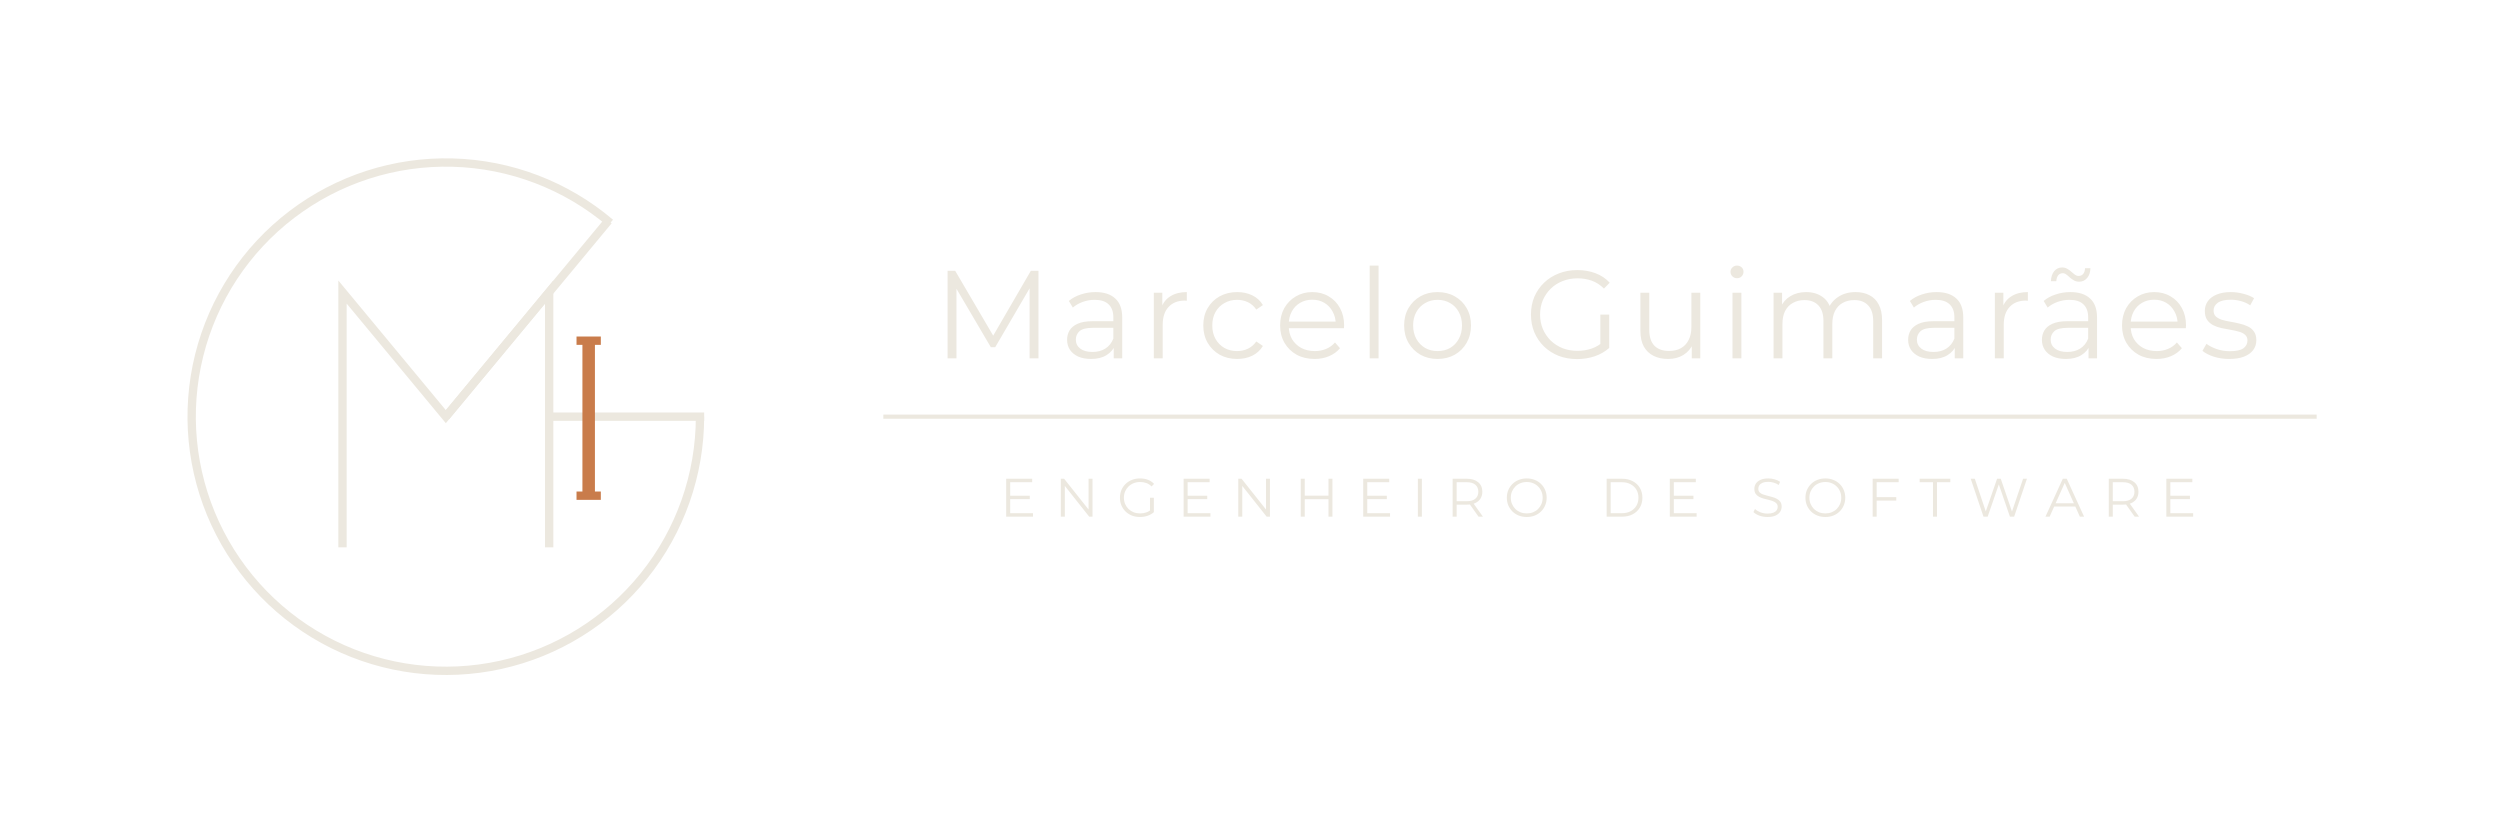
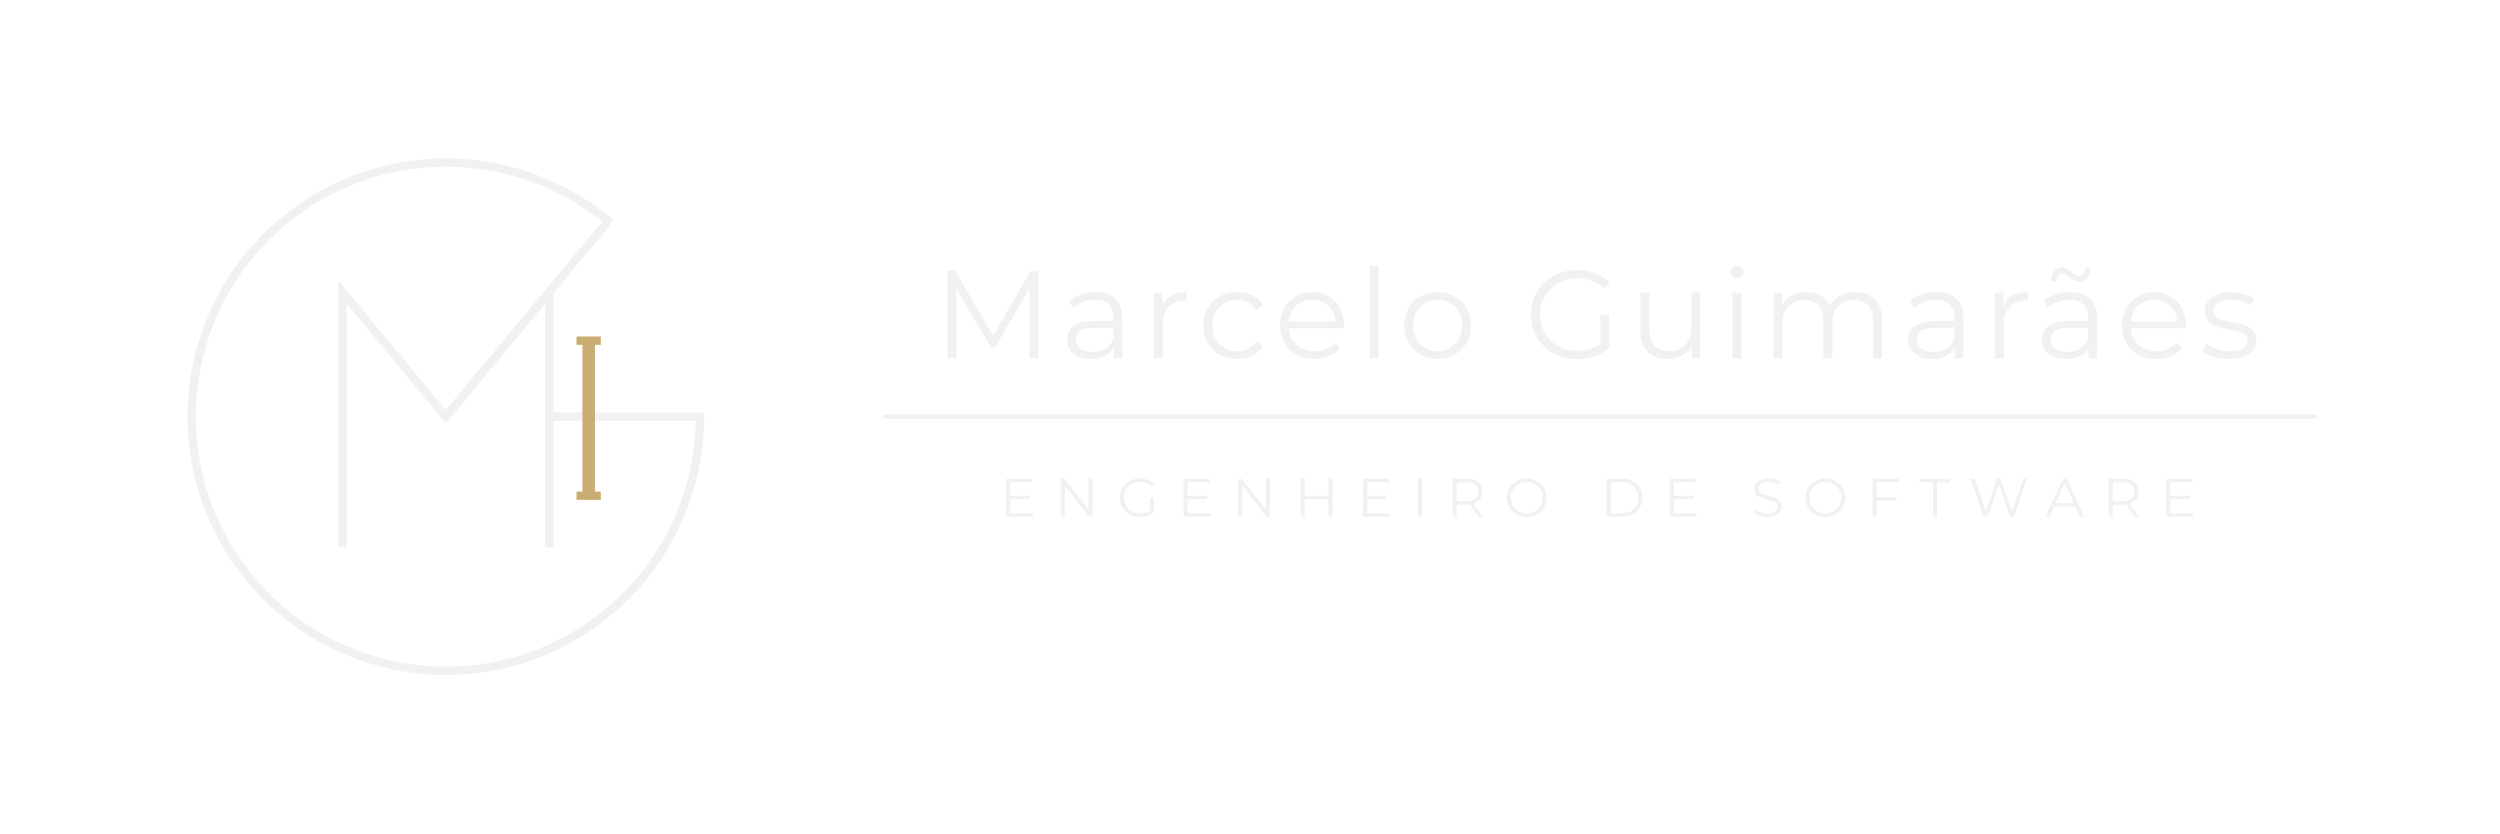
<svg xmlns="http://www.w3.org/2000/svg" width="600" height="200" viewBox="0 0 600 200" fill="none">
  <g id="HorizontalDark">
    <g id="Icon">
-       <path id="Ellipse 1" d="M168 100C168 113.899 163.253 127.382 154.546 138.215C145.838 149.049 133.692 156.584 120.118 159.573C106.543 162.562 92.356 160.825 79.903 154.651C67.45 148.477 57.48 138.235 51.642 125.621C45.804 113.007 44.448 98.778 47.8 85.289C51.152 71.8 59.011 59.86 70.074 51.446C81.137 43.032 94.742 38.649 108.636 39.022C122.531 39.395 135.881 44.502 146.477 53.497" stroke="#ECE8DF" stroke-width="2" />
-       <path id="Line 1" d="M169 100H132.529" stroke="#ECE8DF" stroke-width="2" />
-       <path id="Vector 3" d="M82.2 131.365V70.094L107 100L131.8 70.094V131.365" stroke="#ECE8DF" stroke-width="2" />
-       <path id="Vector 4" d="M107 100L146.024 52.953" stroke="#ECE8DF" stroke-width="2" />
-       <path id="Vector 5" d="M141.282 119.694V81.035" stroke="#C97C4B" stroke-width="3" />
-       <path id="Vector 6" d="M138.365 81.765H144.2" stroke="#C97C4B" stroke-width="2" />
-       <path id="Vector 7" d="M138.365 118.965H144.2" stroke="#C97C4B" stroke-width="2" />
+       <path id="Ellipse 1" d="M168 100C168 113.899 163.253 127.382 154.546 138.215C145.838 149.049 133.692 156.584 120.118 159.573C106.543 162.562 92.356 160.825 79.903 154.651C67.45 148.477 57.48 138.235 51.642 125.621C45.804 113.007 44.448 98.778 47.8 85.289C51.152 71.8 59.011 59.86 70.074 51.446C81.137 43.032 94.742 38.649 108.636 39.022C122.531 39.395 135.881 44.502 146.477 53.497" stroke="#F1F1F1" stroke-width="2" />
+       <path id="Line 1" d="M169 100H132.529" stroke="#F1F1F1" stroke-width="2" />
+       <path id="Vector 3" d="M82.2 131.365V70.094L107 100L131.8 70.094V131.365" stroke="#F1F1F1" stroke-width="2" />
+       <path id="Vector 4" d="M107 100L146.024 52.953" stroke="#F1F1F1" stroke-width="2" />
+       <path id="Vector 5" d="M141.282 119.694V81.035" stroke="#C9AD72" stroke-width="3" />
+       <path id="Vector 6" d="M138.365 81.765H144.2" stroke="#C9AD72" stroke-width="2" />
+       <path id="Vector 7" d="M138.365 118.965H144.2" stroke="#C9AD72" stroke-width="2" />
    </g>
    <g id="Name">
-       <path id="Line 2" d="M556 100L212 100" stroke="#ECE8DF" />
-       <path id="Marcelo GuimarÃ£es" d="M227.42 86V65H229.25L238.85 81.38H237.89L247.4 65H249.23V86H247.1V68.33H247.61L238.85 83.33H237.8L228.98 68.33H229.55V86H227.42ZM267.292 86V82.52L267.202 81.95V76.13C267.202 74.79 266.822 73.76 266.062 73.04C265.322 72.32 264.212 71.96 262.732 71.96C261.712 71.96 260.742 72.13 259.822 72.47C258.902 72.81 258.122 73.26 257.482 73.82L256.522 72.23C257.322 71.55 258.282 71.03 259.402 70.67C260.522 70.29 261.702 70.1 262.942 70.1C264.982 70.1 266.552 70.61 267.652 71.63C268.772 72.63 269.332 74.16 269.332 76.22V86H267.292ZM261.862 86.15C260.682 86.15 259.652 85.96 258.772 85.58C257.912 85.18 257.252 84.64 256.792 83.96C256.332 83.26 256.102 82.46 256.102 81.56C256.102 80.74 256.292 80 256.672 79.34C257.072 78.66 257.712 78.12 258.592 77.72C259.492 77.3 260.692 77.09 262.192 77.09H267.622V78.68H262.252C260.732 78.68 259.672 78.95 259.072 79.49C258.492 80.03 258.202 80.7 258.202 81.5C258.202 82.4 258.552 83.12 259.252 83.66C259.952 84.2 260.932 84.47 262.192 84.47C263.392 84.47 264.422 84.2 265.282 83.66C266.162 83.1 266.802 82.3 267.202 81.26L267.682 82.73C267.282 83.77 266.582 84.6 265.582 85.22C264.602 85.84 263.362 86.15 261.862 86.15ZM276.918 86V70.25H278.958V74.54L278.748 73.79C279.188 72.59 279.928 71.68 280.968 71.06C282.008 70.42 283.298 70.1 284.838 70.1V72.17C284.758 72.17 284.678 72.17 284.598 72.17C284.518 72.15 284.438 72.14 284.358 72.14C282.698 72.14 281.398 72.65 280.458 73.67C279.518 74.67 279.048 76.1 279.048 77.96V86H276.918ZM296.918 86.15C295.358 86.15 293.958 85.81 292.718 85.13C291.498 84.43 290.538 83.48 289.838 82.28C289.138 81.06 288.788 79.67 288.788 78.11C288.788 76.53 289.138 75.14 289.838 73.94C290.538 72.74 291.498 71.8 292.718 71.12C293.958 70.44 295.358 70.1 296.918 70.1C298.258 70.1 299.468 70.36 300.548 70.88C301.628 71.4 302.478 72.18 303.098 73.22L301.508 74.3C300.968 73.5 300.298 72.91 299.498 72.53C298.698 72.15 297.828 71.96 296.888 71.96C295.768 71.96 294.758 72.22 293.858 72.74C292.958 73.24 292.248 73.95 291.728 74.87C291.208 75.79 290.948 76.87 290.948 78.11C290.948 79.35 291.208 80.43 291.728 81.35C292.248 82.27 292.958 82.99 293.858 83.51C294.758 84.01 295.768 84.26 296.888 84.26C297.828 84.26 298.698 84.07 299.498 83.69C300.298 83.31 300.968 82.73 301.508 81.95L303.098 83.03C302.478 84.05 301.628 84.83 300.548 85.37C299.468 85.89 298.258 86.15 296.918 86.15ZM315.508 86.15C313.868 86.15 312.428 85.81 311.188 85.13C309.948 84.43 308.978 83.48 308.278 82.28C307.578 81.06 307.228 79.67 307.228 78.11C307.228 76.55 307.558 75.17 308.218 73.97C308.898 72.77 309.818 71.83 310.978 71.15C312.158 70.45 313.478 70.1 314.938 70.1C316.418 70.1 317.728 70.44 318.868 71.12C320.028 71.78 320.938 72.72 321.598 73.94C322.258 75.14 322.588 76.53 322.588 78.11C322.588 78.21 322.578 78.32 322.558 78.44C322.558 78.54 322.558 78.65 322.558 78.77H308.848V77.18H321.418L320.578 77.81C320.578 76.67 320.328 75.66 319.828 74.78C319.348 73.88 318.688 73.18 317.848 72.68C317.008 72.18 316.038 71.93 314.938 71.93C313.858 71.93 312.888 72.18 312.028 72.68C311.168 73.18 310.498 73.88 310.018 74.78C309.538 75.68 309.298 76.71 309.298 77.87V78.2C309.298 79.4 309.558 80.46 310.078 81.38C310.618 82.28 311.358 82.99 312.298 83.51C313.258 84.01 314.348 84.26 315.568 84.26C316.528 84.26 317.418 84.09 318.238 83.75C319.078 83.41 319.798 82.89 320.398 82.19L321.598 83.57C320.898 84.41 320.018 85.05 318.958 85.49C317.918 85.93 316.768 86.15 315.508 86.15ZM328.724 86V63.74H330.854V86H328.724ZM345.001 86.15C343.481 86.15 342.111 85.81 340.891 85.13C339.691 84.43 338.741 83.48 338.041 82.28C337.341 81.06 336.991 79.67 336.991 78.11C336.991 76.53 337.341 75.14 338.041 73.94C338.741 72.74 339.691 71.8 340.891 71.12C342.091 70.44 343.461 70.1 345.001 70.1C346.561 70.1 347.941 70.44 349.141 71.12C350.361 71.8 351.311 72.74 351.991 73.94C352.691 75.14 353.041 76.53 353.041 78.11C353.041 79.67 352.691 81.06 351.991 82.28C351.311 83.48 350.361 84.43 349.141 85.13C347.921 85.81 346.541 86.15 345.001 86.15ZM345.001 84.26C346.141 84.26 347.151 84.01 348.031 83.51C348.911 82.99 349.601 82.27 350.101 81.35C350.621 80.41 350.881 79.33 350.881 78.11C350.881 76.87 350.621 75.79 350.101 74.87C349.601 73.95 348.911 73.24 348.031 72.74C347.151 72.22 346.151 71.96 345.031 71.96C343.911 71.96 342.911 72.22 342.031 72.74C341.151 73.24 340.451 73.95 339.931 74.87C339.411 75.79 339.151 76.87 339.151 78.11C339.151 79.33 339.411 80.41 339.931 81.35C340.451 82.27 341.151 82.99 342.031 83.51C342.911 84.01 343.901 84.26 345.001 84.26ZM378.501 86.18C376.901 86.18 375.421 85.92 374.061 85.4C372.721 84.86 371.551 84.11 370.551 83.15C369.571 82.19 368.801 81.06 368.241 79.76C367.701 78.46 367.431 77.04 367.431 75.5C367.431 73.96 367.701 72.54 368.241 71.24C368.801 69.94 369.581 68.81 370.581 67.85C371.581 66.89 372.751 66.15 374.091 65.63C375.451 65.09 376.931 64.82 378.531 64.82C380.131 64.82 381.591 65.07 382.911 65.57C384.251 66.07 385.391 66.83 386.331 67.85L384.951 69.26C384.071 68.38 383.101 67.75 382.041 67.37C380.981 66.99 379.841 66.8 378.621 66.8C377.321 66.8 376.121 67.02 375.021 67.46C373.941 67.88 372.991 68.49 372.171 69.29C371.371 70.07 370.741 70.99 370.281 72.05C369.841 73.09 369.621 74.24 369.621 75.5C369.621 76.74 369.841 77.89 370.281 78.95C370.741 80.01 371.371 80.94 372.171 81.74C372.991 82.52 373.941 83.13 375.021 83.57C376.121 83.99 377.311 84.2 378.591 84.2C379.791 84.2 380.921 84.02 381.981 83.66C383.061 83.3 384.051 82.69 384.951 81.83L386.211 83.51C385.211 84.39 384.041 85.06 382.701 85.52C381.361 85.96 379.961 86.18 378.501 86.18ZM386.211 83.51L384.081 83.24V75.5H386.211V83.51ZM400.354 86.15C399.014 86.15 397.844 85.9 396.844 85.4C395.844 84.9 395.064 84.15 394.504 83.15C393.964 82.15 393.694 80.9 393.694 79.4V70.25H395.824V79.16C395.824 80.84 396.234 82.11 397.054 82.97C397.894 83.81 399.064 84.23 400.564 84.23C401.664 84.23 402.614 84.01 403.414 83.57C404.234 83.11 404.854 82.45 405.274 81.59C405.714 80.73 405.934 79.7 405.934 78.5V70.25H408.064V86H406.024V81.68L406.354 82.46C405.854 83.62 405.074 84.53 404.014 85.19C402.974 85.83 401.754 86.15 400.354 86.15ZM415.8 86V70.25H417.93V86H415.8ZM416.88 66.77C416.44 66.77 416.07 66.62 415.77 66.32C415.47 66.02 415.32 65.66 415.32 65.24C415.32 64.82 415.47 64.47 415.77 64.19C416.07 63.89 416.44 63.74 416.88 63.74C417.32 63.74 417.69 63.88 417.99 64.16C418.29 64.44 418.44 64.79 418.44 65.21C418.44 65.65 418.29 66.02 417.99 66.32C417.71 66.62 417.34 66.77 416.88 66.77ZM425.657 86V70.25H427.697V74.51L427.367 73.76C427.847 72.62 428.617 71.73 429.677 71.09C430.757 70.43 432.027 70.1 433.487 70.1C435.027 70.1 436.337 70.49 437.417 71.27C438.497 72.03 439.197 73.18 439.517 74.72L438.677 74.39C439.137 73.11 439.947 72.08 441.107 71.3C442.287 70.5 443.697 70.1 445.337 70.1C446.617 70.1 447.727 70.35 448.667 70.85C449.627 71.33 450.367 72.07 450.887 73.07C451.427 74.07 451.697 75.33 451.697 76.85V86H449.567V77.06C449.567 75.4 449.167 74.15 448.367 73.31C447.587 72.45 446.477 72.02 445.037 72.02C443.957 72.02 443.017 72.25 442.217 72.71C441.437 73.15 440.827 73.8 440.387 74.66C439.967 75.5 439.757 76.52 439.757 77.72V86H437.627V77.06C437.627 75.4 437.227 74.15 436.427 73.31C435.627 72.45 434.507 72.02 433.067 72.02C432.007 72.02 431.077 72.25 430.277 72.71C429.477 73.15 428.857 73.8 428.417 74.66C427.997 75.5 427.787 76.52 427.787 77.72V86H425.657ZM469.143 86V82.52L469.053 81.95V76.13C469.053 74.79 468.673 73.76 467.913 73.04C467.173 72.32 466.063 71.96 464.583 71.96C463.563 71.96 462.593 72.13 461.673 72.47C460.753 72.81 459.973 73.26 459.333 73.82L458.373 72.23C459.173 71.55 460.133 71.03 461.253 70.67C462.373 70.29 463.553 70.1 464.793 70.1C466.833 70.1 468.403 70.61 469.503 71.63C470.623 72.63 471.183 74.16 471.183 76.22V86H469.143ZM463.713 86.15C462.533 86.15 461.503 85.96 460.623 85.58C459.763 85.18 459.103 84.64 458.643 83.96C458.183 83.26 457.953 82.46 457.953 81.56C457.953 80.74 458.143 80 458.523 79.34C458.923 78.66 459.563 78.12 460.443 77.72C461.343 77.3 462.543 77.09 464.043 77.09H469.473V78.68H464.103C462.583 78.68 461.523 78.95 460.923 79.49C460.343 80.03 460.053 80.7 460.053 81.5C460.053 82.4 460.403 83.12 461.103 83.66C461.803 84.2 462.783 84.47 464.043 84.47C465.243 84.47 466.273 84.2 467.133 83.66C468.013 83.1 468.653 82.3 469.053 81.26L469.533 82.73C469.133 83.77 468.433 84.6 467.433 85.22C466.453 85.84 465.213 86.15 463.713 86.15ZM478.768 86V70.25H480.808V74.54L480.598 73.79C481.038 72.59 481.778 71.68 482.818 71.06C483.858 70.42 485.148 70.1 486.688 70.1V72.17C486.608 72.17 486.528 72.17 486.448 72.17C486.368 72.15 486.288 72.14 486.208 72.14C484.548 72.14 483.248 72.65 482.308 73.67C481.368 74.67 480.898 76.1 480.898 77.96V86H478.768ZM501.249 86V82.52L501.159 81.95V76.13C501.159 74.79 500.779 73.76 500.019 73.04C499.279 72.32 498.169 71.96 496.689 71.96C495.669 71.96 494.699 72.13 493.779 72.47C492.859 72.81 492.079 73.26 491.439 73.82L490.479 72.23C491.279 71.55 492.239 71.03 493.359 70.67C494.479 70.29 495.659 70.1 496.899 70.1C498.939 70.1 500.509 70.61 501.609 71.63C502.729 72.63 503.289 74.16 503.289 76.22V86H501.249ZM495.819 86.15C494.639 86.15 493.609 85.96 492.729 85.58C491.869 85.18 491.209 84.64 490.749 83.96C490.289 83.26 490.059 82.46 490.059 81.56C490.059 80.74 490.249 80 490.629 79.34C491.029 78.66 491.669 78.12 492.549 77.72C493.449 77.3 494.649 77.09 496.149 77.09H501.579V78.68H496.209C494.689 78.68 493.629 78.95 493.029 79.49C492.449 80.03 492.159 80.7 492.159 81.5C492.159 82.4 492.509 83.12 493.209 83.66C493.909 84.2 494.889 84.47 496.149 84.47C497.349 84.47 498.379 84.2 499.239 83.66C500.119 83.1 500.759 82.3 501.159 81.26L501.639 82.73C501.239 83.77 500.539 84.6 499.539 85.22C498.559 85.84 497.319 86.15 495.819 86.15ZM498.999 67.61C498.539 67.61 498.129 67.51 497.769 67.31C497.409 67.11 497.079 66.88 496.779 66.62C496.499 66.34 496.219 66.1 495.939 65.9C495.659 65.68 495.369 65.57 495.069 65.57C494.609 65.57 494.239 65.74 493.959 66.08C493.699 66.42 493.549 66.89 493.509 67.49H492.219C492.259 66.49 492.519 65.69 492.999 65.09C493.499 64.49 494.139 64.19 494.919 64.19C495.379 64.19 495.789 64.3 496.149 64.52C496.529 64.72 496.859 64.96 497.139 65.24C497.439 65.5 497.719 65.73 497.979 65.93C498.259 66.13 498.549 66.23 498.849 66.23C499.309 66.23 499.679 66.07 499.959 65.75C500.239 65.41 500.389 64.95 500.409 64.37H501.699C501.679 65.33 501.419 66.11 500.919 66.71C500.419 67.31 499.779 67.61 498.999 67.61ZM517.564 86.15C515.924 86.15 514.484 85.81 513.244 85.13C512.004 84.43 511.034 83.48 510.334 82.28C509.634 81.06 509.284 79.67 509.284 78.11C509.284 76.55 509.614 75.17 510.274 73.97C510.954 72.77 511.874 71.83 513.034 71.15C514.214 70.45 515.534 70.1 516.994 70.1C518.474 70.1 519.784 70.44 520.924 71.12C522.084 71.78 522.994 72.72 523.654 73.94C524.314 75.14 524.644 76.53 524.644 78.11C524.644 78.21 524.634 78.32 524.614 78.44C524.614 78.54 524.614 78.65 524.614 78.77H510.904V77.18H523.474L522.634 77.81C522.634 76.67 522.384 75.66 521.884 74.78C521.404 73.88 520.744 73.18 519.904 72.68C519.064 72.18 518.094 71.93 516.994 71.93C515.914 71.93 514.944 72.18 514.084 72.68C513.224 73.18 512.554 73.88 512.074 74.78C511.594 75.68 511.354 76.71 511.354 77.87V78.2C511.354 79.4 511.614 80.46 512.134 81.38C512.674 82.28 513.414 82.99 514.354 83.51C515.314 84.01 516.404 84.26 517.624 84.26C518.584 84.26 519.474 84.09 520.294 83.75C521.134 83.41 521.854 82.89 522.454 82.19L523.654 83.57C522.954 84.41 522.074 85.05 521.014 85.49C519.974 85.93 518.824 86.15 517.564 86.15ZM535.01 86.15C533.71 86.15 532.48 85.97 531.32 85.61C530.16 85.23 529.25 84.76 528.59 84.2L529.55 82.52C530.19 83 531.01 83.42 532.01 83.78C533.01 84.12 534.06 84.29 535.16 84.29C536.66 84.29 537.74 84.06 538.4 83.6C539.06 83.12 539.39 82.49 539.39 81.71C539.39 81.13 539.2 80.68 538.82 80.36C538.46 80.02 537.98 79.77 537.38 79.61C536.78 79.43 536.11 79.28 535.37 79.16C534.63 79.04 533.89 78.9 533.15 78.74C532.43 78.58 531.77 78.35 531.17 78.05C530.57 77.73 530.08 77.3 529.7 76.76C529.34 76.22 529.16 75.5 529.16 74.6C529.16 73.74 529.4 72.97 529.88 72.29C530.36 71.61 531.06 71.08 531.98 70.7C532.92 70.3 534.06 70.1 535.4 70.1C536.42 70.1 537.44 70.24 538.46 70.52C539.48 70.78 540.32 71.13 540.98 71.57L540.05 73.28C539.35 72.8 538.6 72.46 537.8 72.26C537 72.04 536.2 71.93 535.4 71.93C533.98 71.93 532.93 72.18 532.25 72.68C531.59 73.16 531.26 73.78 531.26 74.54C531.26 75.14 531.44 75.61 531.8 75.95C532.18 76.29 532.67 76.56 533.27 76.76C533.89 76.94 534.56 77.09 535.28 77.21C536.02 77.33 536.75 77.48 537.47 77.66C538.21 77.82 538.88 78.05 539.48 78.35C540.1 78.63 540.59 79.04 540.95 79.58C541.33 80.1 541.52 80.79 541.52 81.65C541.52 82.57 541.26 83.37 540.74 84.05C540.24 84.71 539.5 85.23 538.52 85.61C537.56 85.97 536.39 86.15 535.01 86.15Z" fill="#ECE8DF" />
-       <path id="ENGENHEIRO DE SOFTWARE" d="M241.482 124V114.9H247.722V115.732H242.444V123.168H247.917V124H241.482ZM242.34 119.788V118.969H247.15V119.788H242.34ZM254.598 124V114.9H255.391L261.67 122.804H261.254V114.9H262.203V124H261.41L255.144 116.096H255.56V124H254.598ZM273.584 124.078C272.891 124.078 272.25 123.965 271.66 123.74C271.08 123.506 270.573 123.181 270.139 122.765C269.715 122.349 269.381 121.859 269.138 121.296C268.904 120.733 268.787 120.117 268.787 119.45C268.787 118.783 268.904 118.167 269.138 117.604C269.381 117.041 269.719 116.551 270.152 116.135C270.586 115.719 271.093 115.398 271.673 115.173C272.263 114.939 272.904 114.822 273.597 114.822C274.291 114.822 274.923 114.93 275.495 115.147C276.076 115.364 276.57 115.693 276.977 116.135L276.379 116.746C275.998 116.365 275.578 116.092 275.118 115.927C274.659 115.762 274.165 115.68 273.636 115.68C273.073 115.68 272.553 115.775 272.076 115.966C271.608 116.148 271.197 116.412 270.841 116.759C270.495 117.097 270.222 117.496 270.022 117.955C269.832 118.406 269.736 118.904 269.736 119.45C269.736 119.987 269.832 120.486 270.022 120.945C270.222 121.404 270.495 121.807 270.841 122.154C271.197 122.492 271.608 122.756 272.076 122.947C272.553 123.129 273.069 123.22 273.623 123.22C274.143 123.22 274.633 123.142 275.092 122.986C275.56 122.83 275.989 122.566 276.379 122.193L276.925 122.921C276.492 123.302 275.985 123.593 275.404 123.792C274.824 123.983 274.217 124.078 273.584 124.078ZM276.925 122.921L276.002 122.804V119.45H276.925V122.921ZM284.068 124V114.9H290.308V115.732H285.03V123.168H290.503V124H284.068ZM284.926 119.788V118.969H289.736V119.788H284.926ZM297.184 124V114.9H297.977L304.256 122.804H303.84V114.9H304.789V124H303.996L297.73 116.096H298.146V124H297.184ZM318.836 124V114.9H319.785V124H318.836ZM312.18 124V114.9H313.142V124H312.18ZM313.038 119.801V118.956H318.927V119.801H313.038ZM327.175 124V114.9H333.415V115.732H328.137V123.168H333.61V124H327.175ZM328.033 119.788V118.969H332.843V119.788H328.033ZM340.291 124V114.9H341.253V124H340.291ZM348.634 124V114.9H352.04C353.193 114.9 354.098 115.177 354.757 115.732C355.424 116.278 355.758 117.041 355.758 118.02C355.758 118.661 355.606 119.216 355.303 119.684C355.008 120.143 354.584 120.499 354.029 120.75C353.474 120.993 352.811 121.114 352.04 121.114H349.167L349.596 120.672V124H348.634ZM354.848 124L352.508 120.698H353.548L355.901 124H354.848ZM349.596 120.75L349.167 120.295H352.014C352.924 120.295 353.613 120.096 354.081 119.697C354.558 119.298 354.796 118.739 354.796 118.02C354.796 117.292 354.558 116.729 354.081 116.33C353.613 115.931 352.924 115.732 352.014 115.732H349.167L349.596 115.277V120.75ZM366.427 124.078C365.742 124.078 365.105 123.965 364.516 123.74C363.935 123.506 363.428 123.181 362.995 122.765C362.57 122.34 362.236 121.851 361.994 121.296C361.76 120.733 361.643 120.117 361.643 119.45C361.643 118.783 361.76 118.172 361.994 117.617C362.236 117.054 362.57 116.564 362.995 116.148C363.428 115.723 363.935 115.398 364.516 115.173C365.096 114.939 365.733 114.822 366.427 114.822C367.111 114.822 367.744 114.939 368.325 115.173C368.905 115.398 369.408 115.719 369.833 116.135C370.266 116.551 370.6 117.041 370.834 117.604C371.076 118.167 371.198 118.783 371.198 119.45C371.198 120.117 371.076 120.733 370.834 121.296C370.6 121.859 370.266 122.349 369.833 122.765C369.408 123.181 368.905 123.506 368.325 123.74C367.744 123.965 367.111 124.078 366.427 124.078ZM366.427 123.22C366.973 123.22 367.475 123.129 367.935 122.947C368.403 122.756 368.806 122.492 369.144 122.154C369.49 121.807 369.759 121.409 369.95 120.958C370.14 120.499 370.236 119.996 370.236 119.45C370.236 118.904 370.14 118.406 369.95 117.955C369.759 117.496 369.49 117.097 369.144 116.759C368.806 116.412 368.403 116.148 367.935 115.966C367.475 115.775 366.973 115.68 366.427 115.68C365.881 115.68 365.374 115.775 364.906 115.966C364.438 116.148 364.03 116.412 363.684 116.759C363.346 117.097 363.077 117.496 362.878 117.955C362.687 118.406 362.592 118.904 362.592 119.45C362.592 119.987 362.687 120.486 362.878 120.945C363.077 121.404 363.346 121.807 363.684 122.154C364.03 122.492 364.438 122.756 364.906 122.947C365.374 123.129 365.881 123.22 366.427 123.22ZM385.596 124V114.9H389.301C390.272 114.9 391.121 115.095 391.849 115.485C392.586 115.866 393.158 116.399 393.565 117.084C393.972 117.769 394.176 118.557 394.176 119.45C394.176 120.343 393.972 121.131 393.565 121.816C393.158 122.501 392.586 123.038 391.849 123.428C391.121 123.809 390.272 124 389.301 124H385.596ZM386.558 123.168H389.249C390.055 123.168 390.753 123.012 391.342 122.7C391.94 122.379 392.404 121.942 392.733 121.387C393.062 120.824 393.227 120.178 393.227 119.45C393.227 118.713 393.062 118.068 392.733 117.513C392.404 116.958 391.94 116.525 391.342 116.213C390.753 115.892 390.055 115.732 389.249 115.732H386.558V123.168ZM400.756 124V114.9H406.996V115.732H401.718V123.168H407.191V124H400.756ZM401.614 119.788V118.969H406.424V119.788H401.614ZM424.204 124.078C423.528 124.078 422.878 123.97 422.254 123.753C421.639 123.528 421.162 123.242 420.824 122.895L421.201 122.154C421.522 122.466 421.951 122.73 422.488 122.947C423.034 123.155 423.606 123.259 424.204 123.259C424.776 123.259 425.24 123.19 425.595 123.051C425.959 122.904 426.223 122.709 426.388 122.466C426.561 122.223 426.648 121.955 426.648 121.66C426.648 121.305 426.544 121.019 426.336 120.802C426.137 120.585 425.872 120.416 425.543 120.295C425.214 120.165 424.85 120.052 424.451 119.957C424.052 119.862 423.654 119.762 423.255 119.658C422.856 119.545 422.488 119.398 422.15 119.216C421.821 119.034 421.552 118.796 421.344 118.501C421.145 118.198 421.045 117.803 421.045 117.318C421.045 116.867 421.162 116.456 421.396 116.083C421.639 115.702 422.007 115.398 422.501 115.173C422.995 114.939 423.628 114.822 424.399 114.822C424.91 114.822 425.417 114.896 425.92 115.043C426.423 115.182 426.856 115.377 427.22 115.628L426.895 116.395C426.505 116.135 426.089 115.944 425.647 115.823C425.214 115.702 424.793 115.641 424.386 115.641C423.84 115.641 423.389 115.715 423.034 115.862C422.679 116.009 422.414 116.209 422.241 116.46C422.076 116.703 421.994 116.98 421.994 117.292C421.994 117.647 422.094 117.933 422.293 118.15C422.501 118.367 422.77 118.536 423.099 118.657C423.437 118.778 423.805 118.887 424.204 118.982C424.603 119.077 424.997 119.181 425.387 119.294C425.786 119.407 426.15 119.554 426.479 119.736C426.817 119.909 427.086 120.143 427.285 120.438C427.493 120.733 427.597 121.118 427.597 121.595C427.597 122.037 427.476 122.449 427.233 122.83C426.99 123.203 426.618 123.506 426.115 123.74C425.621 123.965 424.984 124.078 424.204 124.078ZM438.091 124.078C437.406 124.078 436.769 123.965 436.18 123.74C435.599 123.506 435.092 123.181 434.659 122.765C434.234 122.34 433.901 121.851 433.658 121.296C433.424 120.733 433.307 120.117 433.307 119.45C433.307 118.783 433.424 118.172 433.658 117.617C433.901 117.054 434.234 116.564 434.659 116.148C435.092 115.723 435.599 115.398 436.18 115.173C436.761 114.939 437.398 114.822 438.091 114.822C438.776 114.822 439.408 114.939 439.989 115.173C440.57 115.398 441.072 115.719 441.497 116.135C441.93 116.551 442.264 117.041 442.498 117.604C442.741 118.167 442.862 118.783 442.862 119.45C442.862 120.117 442.741 120.733 442.498 121.296C442.264 121.859 441.93 122.349 441.497 122.765C441.072 123.181 440.57 123.506 439.989 123.74C439.408 123.965 438.776 124.078 438.091 124.078ZM438.091 123.22C438.637 123.22 439.14 123.129 439.599 122.947C440.067 122.756 440.47 122.492 440.808 122.154C441.155 121.807 441.423 121.409 441.614 120.958C441.805 120.499 441.9 119.996 441.9 119.45C441.9 118.904 441.805 118.406 441.614 117.955C441.423 117.496 441.155 117.097 440.808 116.759C440.47 116.412 440.067 116.148 439.599 115.966C439.14 115.775 438.637 115.68 438.091 115.68C437.545 115.68 437.038 115.775 436.57 115.966C436.102 116.148 435.695 116.412 435.348 116.759C435.01 117.097 434.741 117.496 434.542 117.955C434.351 118.406 434.256 118.904 434.256 119.45C434.256 119.987 434.351 120.486 434.542 120.945C434.741 121.404 435.01 121.807 435.348 122.154C435.695 122.492 436.102 122.756 436.57 122.947C437.038 123.129 437.545 123.22 438.091 123.22ZM449.438 124V114.9H455.678V115.732H450.4V124H449.438ZM450.296 120.139V119.307H455.106V120.139H450.296ZM463.916 124V115.732H460.718V114.9H468.076V115.732H464.878V124H463.916ZM476.037 124L472.969 114.9H473.957L476.83 123.467H476.336L479.3 114.9H480.184L483.109 123.467H482.641L485.54 114.9H486.463L483.395 124H482.381L479.586 115.875H479.846L477.038 124H476.037ZM490.911 124L495.071 114.9H496.02L500.18 124H499.166L495.344 115.459H495.734L491.912 124H490.911ZM492.549 121.569L492.835 120.789H498.126L498.412 121.569H492.549ZM506.106 124V114.9H509.512C510.664 114.9 511.57 115.177 512.229 115.732C512.896 116.278 513.23 117.041 513.23 118.02C513.23 118.661 513.078 119.216 512.775 119.684C512.48 120.143 512.055 120.499 511.501 120.75C510.946 120.993 510.283 121.114 509.512 121.114H506.639L507.068 120.672V124H506.106ZM512.32 124L509.98 120.698H511.02L513.373 124H512.32ZM507.068 120.75L506.639 120.295H509.486C510.396 120.295 511.085 120.096 511.553 119.697C512.029 119.298 512.268 118.739 512.268 118.02C512.268 117.292 512.029 116.729 511.553 116.33C511.085 115.931 510.396 115.732 509.486 115.732H506.639L507.068 115.277V120.75ZM519.92 124V114.9H526.16V115.732H520.882V123.168H526.355V124H519.92ZM520.778 119.788V118.969H525.588V119.788H520.778Z" fill="#ECE8DF" />
+       <path id="Line 2" d="M556 100L212 100" stroke="#F1F1F1" />
+       <path id="Marcelo GuimarÃ£es" d="M227.42 86V65H229.25L238.85 81.38H237.89L247.4 65H249.23V86H247.1V68.33H247.61L238.85 83.33H237.8L228.98 68.33H229.55V86H227.42ZM267.292 86V82.52L267.202 81.95V76.13C267.202 74.79 266.822 73.76 266.062 73.04C265.322 72.32 264.212 71.96 262.732 71.96C261.712 71.96 260.742 72.13 259.822 72.47C258.902 72.81 258.122 73.26 257.482 73.82L256.522 72.23C257.322 71.55 258.282 71.03 259.402 70.67C260.522 70.29 261.702 70.1 262.942 70.1C264.982 70.1 266.552 70.61 267.652 71.63C268.772 72.63 269.332 74.16 269.332 76.22V86H267.292ZM261.862 86.15C260.682 86.15 259.652 85.96 258.772 85.58C257.912 85.18 257.252 84.64 256.792 83.96C256.332 83.26 256.102 82.46 256.102 81.56C256.102 80.74 256.292 80 256.672 79.34C257.072 78.66 257.712 78.12 258.592 77.72C259.492 77.3 260.692 77.09 262.192 77.09H267.622V78.68H262.252C260.732 78.68 259.672 78.95 259.072 79.49C258.492 80.03 258.202 80.7 258.202 81.5C258.202 82.4 258.552 83.12 259.252 83.66C259.952 84.2 260.932 84.47 262.192 84.47C263.392 84.47 264.422 84.2 265.282 83.66C266.162 83.1 266.802 82.3 267.202 81.26L267.682 82.73C267.282 83.77 266.582 84.6 265.582 85.22C264.602 85.84 263.362 86.15 261.862 86.15ZM276.918 86V70.25H278.958V74.54L278.748 73.79C279.188 72.59 279.928 71.68 280.968 71.06C282.008 70.42 283.298 70.1 284.838 70.1V72.17C284.758 72.17 284.678 72.17 284.598 72.17C284.518 72.15 284.438 72.14 284.358 72.14C282.698 72.14 281.398 72.65 280.458 73.67C279.518 74.67 279.048 76.1 279.048 77.96V86H276.918ZM296.918 86.15C295.358 86.15 293.958 85.81 292.718 85.13C291.498 84.43 290.538 83.48 289.838 82.28C289.138 81.06 288.788 79.67 288.788 78.11C288.788 76.53 289.138 75.14 289.838 73.94C290.538 72.74 291.498 71.8 292.718 71.12C293.958 70.44 295.358 70.1 296.918 70.1C298.258 70.1 299.468 70.36 300.548 70.88C301.628 71.4 302.478 72.18 303.098 73.22L301.508 74.3C300.968 73.5 300.298 72.91 299.498 72.53C298.698 72.15 297.828 71.96 296.888 71.96C295.768 71.96 294.758 72.22 293.858 72.74C292.958 73.24 292.248 73.95 291.728 74.87C291.208 75.79 290.948 76.87 290.948 78.11C290.948 79.35 291.208 80.43 291.728 81.35C292.248 82.27 292.958 82.99 293.858 83.51C294.758 84.01 295.768 84.26 296.888 84.26C297.828 84.26 298.698 84.07 299.498 83.69C300.298 83.31 300.968 82.73 301.508 81.95L303.098 83.03C302.478 84.05 301.628 84.83 300.548 85.37C299.468 85.89 298.258 86.15 296.918 86.15ZM315.508 86.15C313.868 86.15 312.428 85.81 311.188 85.13C309.948 84.43 308.978 83.48 308.278 82.28C307.578 81.06 307.228 79.67 307.228 78.11C307.228 76.55 307.558 75.17 308.218 73.97C308.898 72.77 309.818 71.83 310.978 71.15C312.158 70.45 313.478 70.1 314.938 70.1C316.418 70.1 317.728 70.44 318.868 71.12C320.028 71.78 320.938 72.72 321.598 73.94C322.258 75.14 322.588 76.53 322.588 78.11C322.588 78.21 322.578 78.32 322.558 78.44C322.558 78.54 322.558 78.65 322.558 78.77H308.848V77.18H321.418L320.578 77.81C320.578 76.67 320.328 75.66 319.828 74.78C319.348 73.88 318.688 73.18 317.848 72.68C317.008 72.18 316.038 71.93 314.938 71.93C313.858 71.93 312.888 72.18 312.028 72.68C311.168 73.18 310.498 73.88 310.018 74.78C309.538 75.68 309.298 76.71 309.298 77.87V78.2C309.298 79.4 309.558 80.46 310.078 81.38C310.618 82.28 311.358 82.99 312.298 83.51C313.258 84.01 314.348 84.26 315.568 84.26C316.528 84.26 317.418 84.09 318.238 83.75C319.078 83.41 319.798 82.89 320.398 82.19L321.598 83.57C320.898 84.41 320.018 85.05 318.958 85.49C317.918 85.93 316.768 86.15 315.508 86.15ZM328.724 86V63.74H330.854V86H328.724ZM345.001 86.15C343.481 86.15 342.111 85.81 340.891 85.13C339.691 84.43 338.741 83.48 338.041 82.28C337.341 81.06 336.991 79.67 336.991 78.11C336.991 76.53 337.341 75.14 338.041 73.94C338.741 72.74 339.691 71.8 340.891 71.12C342.091 70.44 343.461 70.1 345.001 70.1C346.561 70.1 347.941 70.44 349.141 71.12C350.361 71.8 351.311 72.74 351.991 73.94C352.691 75.14 353.041 76.53 353.041 78.11C353.041 79.67 352.691 81.06 351.991 82.28C351.311 83.48 350.361 84.43 349.141 85.13C347.921 85.81 346.541 86.15 345.001 86.15ZM345.001 84.26C346.141 84.26 347.151 84.01 348.031 83.51C348.911 82.99 349.601 82.27 350.101 81.35C350.621 80.41 350.881 79.33 350.881 78.11C350.881 76.87 350.621 75.79 350.101 74.87C349.601 73.95 348.911 73.24 348.031 72.74C347.151 72.22 346.151 71.96 345.031 71.96C343.911 71.96 342.911 72.22 342.031 72.74C341.151 73.24 340.451 73.95 339.931 74.87C339.411 75.79 339.151 76.87 339.151 78.11C339.151 79.33 339.411 80.41 339.931 81.35C340.451 82.27 341.151 82.99 342.031 83.51C342.911 84.01 343.901 84.26 345.001 84.26ZM378.501 86.18C376.901 86.18 375.421 85.92 374.061 85.4C372.721 84.86 371.551 84.11 370.551 83.15C369.571 82.19 368.801 81.06 368.241 79.76C367.701 78.46 367.431 77.04 367.431 75.5C367.431 73.96 367.701 72.54 368.241 71.24C368.801 69.94 369.581 68.81 370.581 67.85C371.581 66.89 372.751 66.15 374.091 65.63C375.451 65.09 376.931 64.82 378.531 64.82C380.131 64.82 381.591 65.07 382.911 65.57C384.251 66.07 385.391 66.83 386.331 67.85L384.951 69.26C384.071 68.38 383.101 67.75 382.041 67.37C380.981 66.99 379.841 66.8 378.621 66.8C377.321 66.8 376.121 67.02 375.021 67.46C373.941 67.88 372.991 68.49 372.171 69.29C371.371 70.07 370.741 70.99 370.281 72.05C369.841 73.09 369.621 74.24 369.621 75.5C369.621 76.74 369.841 77.89 370.281 78.95C370.741 80.01 371.371 80.94 372.171 81.74C372.991 82.52 373.941 83.13 375.021 83.57C376.121 83.99 377.311 84.2 378.591 84.2C379.791 84.2 380.921 84.02 381.981 83.66C383.061 83.3 384.051 82.69 384.951 81.83L386.211 83.51C385.211 84.39 384.041 85.06 382.701 85.52C381.361 85.96 379.961 86.18 378.501 86.18ZM386.211 83.51L384.081 83.24V75.5H386.211V83.51ZM400.354 86.15C399.014 86.15 397.844 85.9 396.844 85.4C395.844 84.9 395.064 84.15 394.504 83.15C393.964 82.15 393.694 80.9 393.694 79.4V70.25H395.824V79.16C395.824 80.84 396.234 82.11 397.054 82.97C397.894 83.81 399.064 84.23 400.564 84.23C401.664 84.23 402.614 84.01 403.414 83.57C404.234 83.11 404.854 82.45 405.274 81.59C405.714 80.73 405.934 79.7 405.934 78.5V70.25H408.064V86H406.024V81.68L406.354 82.46C405.854 83.62 405.074 84.53 404.014 85.19C402.974 85.83 401.754 86.15 400.354 86.15ZM415.8 86V70.25H417.93V86H415.8ZM416.88 66.77C416.44 66.77 416.07 66.62 415.77 66.32C415.47 66.02 415.32 65.66 415.32 65.24C415.32 64.82 415.47 64.47 415.77 64.19C416.07 63.89 416.44 63.74 416.88 63.74C417.32 63.74 417.69 63.88 417.99 64.16C418.29 64.44 418.44 64.79 418.44 65.21C418.44 65.65 418.29 66.02 417.99 66.32C417.71 66.62 417.34 66.77 416.88 66.77ZM425.657 86V70.25H427.697V74.51L427.367 73.76C427.847 72.62 428.617 71.73 429.677 71.09C430.757 70.43 432.027 70.1 433.487 70.1C435.027 70.1 436.337 70.49 437.417 71.27C438.497 72.03 439.197 73.18 439.517 74.72L438.677 74.39C439.137 73.11 439.947 72.08 441.107 71.3C442.287 70.5 443.697 70.1 445.337 70.1C446.617 70.1 447.727 70.35 448.667 70.85C449.627 71.33 450.367 72.07 450.887 73.07C451.427 74.07 451.697 75.33 451.697 76.85V86H449.567V77.06C449.567 75.4 449.167 74.15 448.367 73.31C447.587 72.45 446.477 72.02 445.037 72.02C443.957 72.02 443.017 72.25 442.217 72.71C441.437 73.15 440.827 73.8 440.387 74.66C439.967 75.5 439.757 76.52 439.757 77.72V86H437.627V77.06C437.627 75.4 437.227 74.15 436.427 73.31C435.627 72.45 434.507 72.02 433.067 72.02C432.007 72.02 431.077 72.25 430.277 72.71C429.477 73.15 428.857 73.8 428.417 74.66C427.997 75.5 427.787 76.52 427.787 77.72V86H425.657ZM469.143 86V82.52L469.053 81.95V76.13C469.053 74.79 468.673 73.76 467.913 73.04C467.173 72.32 466.063 71.96 464.583 71.96C463.563 71.96 462.593 72.13 461.673 72.47C460.753 72.81 459.973 73.26 459.333 73.82L458.373 72.23C459.173 71.55 460.133 71.03 461.253 70.67C462.373 70.29 463.553 70.1 464.793 70.1C466.833 70.1 468.403 70.61 469.503 71.63C470.623 72.63 471.183 74.16 471.183 76.22V86H469.143ZM463.713 86.15C462.533 86.15 461.503 85.96 460.623 85.58C459.763 85.18 459.103 84.64 458.643 83.96C458.183 83.26 457.953 82.46 457.953 81.56C457.953 80.74 458.143 80 458.523 79.34C458.923 78.66 459.563 78.12 460.443 77.72C461.343 77.3 462.543 77.09 464.043 77.09H469.473V78.68H464.103C462.583 78.68 461.523 78.95 460.923 79.49C460.343 80.03 460.053 80.7 460.053 81.5C460.053 82.4 460.403 83.12 461.103 83.66C461.803 84.2 462.783 84.47 464.043 84.47C465.243 84.47 466.273 84.2 467.133 83.66C468.013 83.1 468.653 82.3 469.053 81.26L469.533 82.73C469.133 83.77 468.433 84.6 467.433 85.22C466.453 85.84 465.213 86.15 463.713 86.15ZM478.768 86V70.25H480.808V74.54L480.598 73.79C481.038 72.59 481.778 71.68 482.818 71.06C483.858 70.42 485.148 70.1 486.688 70.1V72.17C486.608 72.17 486.528 72.17 486.448 72.17C486.368 72.15 486.288 72.14 486.208 72.14C484.548 72.14 483.248 72.65 482.308 73.67C481.368 74.67 480.898 76.1 480.898 77.96V86H478.768ZM501.249 86V82.52L501.159 81.95V76.13C501.159 74.79 500.779 73.76 500.019 73.04C499.279 72.32 498.169 71.96 496.689 71.96C495.669 71.96 494.699 72.13 493.779 72.47C492.859 72.81 492.079 73.26 491.439 73.82L490.479 72.23C491.279 71.55 492.239 71.03 493.359 70.67C494.479 70.29 495.659 70.1 496.899 70.1C498.939 70.1 500.509 70.61 501.609 71.63C502.729 72.63 503.289 74.16 503.289 76.22V86H501.249ZM495.819 86.15C494.639 86.15 493.609 85.96 492.729 85.58C491.869 85.18 491.209 84.64 490.749 83.96C490.289 83.26 490.059 82.46 490.059 81.56C490.059 80.74 490.249 80 490.629 79.34C491.029 78.66 491.669 78.12 492.549 77.72C493.449 77.3 494.649 77.09 496.149 77.09H501.579V78.68H496.209C494.689 78.68 493.629 78.95 493.029 79.49C492.449 80.03 492.159 80.7 492.159 81.5C492.159 82.4 492.509 83.12 493.209 83.66C493.909 84.2 494.889 84.47 496.149 84.47C497.349 84.47 498.379 84.2 499.239 83.66C500.119 83.1 500.759 82.3 501.159 81.26L501.639 82.73C501.239 83.77 500.539 84.6 499.539 85.22C498.559 85.84 497.319 86.15 495.819 86.15ZM498.999 67.61C498.539 67.61 498.129 67.51 497.769 67.31C497.409 67.11 497.079 66.88 496.779 66.62C496.499 66.34 496.219 66.1 495.939 65.9C495.659 65.68 495.369 65.57 495.069 65.57C494.609 65.57 494.239 65.74 493.959 66.08C493.699 66.42 493.549 66.89 493.509 67.49H492.219C492.259 66.49 492.519 65.69 492.999 65.09C493.499 64.49 494.139 64.19 494.919 64.19C495.379 64.19 495.789 64.3 496.149 64.52C496.529 64.72 496.859 64.96 497.139 65.24C497.439 65.5 497.719 65.73 497.979 65.93C498.259 66.13 498.549 66.23 498.849 66.23C499.309 66.23 499.679 66.07 499.959 65.75C500.239 65.41 500.389 64.95 500.409 64.37H501.699C501.679 65.33 501.419 66.11 500.919 66.71C500.419 67.31 499.779 67.61 498.999 67.61ZM517.564 86.15C515.924 86.15 514.484 85.81 513.244 85.13C512.004 84.43 511.034 83.48 510.334 82.28C509.634 81.06 509.284 79.67 509.284 78.11C509.284 76.55 509.614 75.17 510.274 73.97C510.954 72.77 511.874 71.83 513.034 71.15C514.214 70.45 515.534 70.1 516.994 70.1C518.474 70.1 519.784 70.44 520.924 71.12C522.084 71.78 522.994 72.72 523.654 73.94C524.314 75.14 524.644 76.53 524.644 78.11C524.644 78.21 524.634 78.32 524.614 78.44C524.614 78.54 524.614 78.65 524.614 78.77H510.904V77.18H523.474L522.634 77.81C522.634 76.67 522.384 75.66 521.884 74.78C521.404 73.88 520.744 73.18 519.904 72.68C519.064 72.18 518.094 71.93 516.994 71.93C515.914 71.93 514.944 72.18 514.084 72.68C513.224 73.18 512.554 73.88 512.074 74.78C511.594 75.68 511.354 76.71 511.354 77.87V78.2C511.354 79.4 511.614 80.46 512.134 81.38C512.674 82.28 513.414 82.99 514.354 83.51C515.314 84.01 516.404 84.26 517.624 84.26C518.584 84.26 519.474 84.09 520.294 83.75C521.134 83.41 521.854 82.89 522.454 82.19L523.654 83.57C522.954 84.41 522.074 85.05 521.014 85.49C519.974 85.93 518.824 86.15 517.564 86.15ZM535.01 86.15C533.71 86.15 532.48 85.97 531.32 85.61C530.16 85.23 529.25 84.76 528.59 84.2L529.55 82.52C530.19 83 531.01 83.42 532.01 83.78C533.01 84.12 534.06 84.29 535.16 84.29C536.66 84.29 537.74 84.06 538.4 83.6C539.06 83.12 539.39 82.49 539.39 81.71C539.39 81.13 539.2 80.68 538.82 80.36C538.46 80.02 537.98 79.77 537.38 79.61C536.78 79.43 536.11 79.28 535.37 79.16C534.63 79.04 533.89 78.9 533.15 78.74C532.43 78.58 531.77 78.35 531.17 78.05C530.57 77.73 530.08 77.3 529.7 76.76C529.34 76.22 529.16 75.5 529.16 74.6C529.16 73.74 529.4 72.97 529.88 72.29C530.36 71.61 531.06 71.08 531.98 70.7C532.92 70.3 534.06 70.1 535.4 70.1C536.42 70.1 537.44 70.24 538.46 70.52C539.48 70.78 540.32 71.13 540.98 71.57L540.05 73.28C539.35 72.8 538.6 72.46 537.8 72.26C537 72.04 536.2 71.93 535.4 71.93C533.98 71.93 532.93 72.18 532.25 72.68C531.59 73.16 531.26 73.78 531.26 74.54C531.26 75.14 531.44 75.61 531.8 75.95C532.18 76.29 532.67 76.56 533.27 76.76C533.89 76.94 534.56 77.09 535.28 77.21C536.02 77.33 536.75 77.48 537.47 77.66C538.21 77.82 538.88 78.05 539.48 78.35C540.1 78.63 540.59 79.04 540.95 79.58C541.33 80.1 541.52 80.79 541.52 81.65C541.52 82.57 541.26 83.37 540.74 84.05C540.24 84.71 539.5 85.23 538.52 85.61C537.56 85.97 536.39 86.15 535.01 86.15Z" fill="#F1F1F1" />
+       <path id="ENGENHEIRO DE SOFTWARE" d="M241.482 124V114.9H247.722V115.732H242.444V123.168H247.917V124H241.482ZM242.34 119.788V118.969H247.15V119.788H242.34ZM254.598 124V114.9H255.391L261.67 122.804H261.254V114.9H262.203V124H261.41L255.144 116.096H255.56V124H254.598ZM273.584 124.078C272.891 124.078 272.25 123.965 271.66 123.74C271.08 123.506 270.573 123.181 270.139 122.765C269.715 122.349 269.381 121.859 269.138 121.296C268.904 120.733 268.787 120.117 268.787 119.45C268.787 118.783 268.904 118.167 269.138 117.604C269.381 117.041 269.719 116.551 270.152 116.135C270.586 115.719 271.093 115.398 271.673 115.173C272.263 114.939 272.904 114.822 273.597 114.822C274.291 114.822 274.923 114.93 275.495 115.147C276.076 115.364 276.57 115.693 276.977 116.135L276.379 116.746C275.998 116.365 275.578 116.092 275.118 115.927C274.659 115.762 274.165 115.68 273.636 115.68C273.073 115.68 272.553 115.775 272.076 115.966C271.608 116.148 271.197 116.412 270.841 116.759C270.495 117.097 270.222 117.496 270.022 117.955C269.832 118.406 269.736 118.904 269.736 119.45C269.736 119.987 269.832 120.486 270.022 120.945C270.222 121.404 270.495 121.807 270.841 122.154C271.197 122.492 271.608 122.756 272.076 122.947C272.553 123.129 273.069 123.22 273.623 123.22C274.143 123.22 274.633 123.142 275.092 122.986C275.56 122.83 275.989 122.566 276.379 122.193L276.925 122.921C276.492 123.302 275.985 123.593 275.404 123.792C274.824 123.983 274.217 124.078 273.584 124.078ZM276.925 122.921L276.002 122.804V119.45H276.925V122.921ZM284.068 124V114.9H290.308V115.732H285.03V123.168H290.503V124H284.068ZM284.926 119.788V118.969H289.736V119.788H284.926ZM297.184 124V114.9H297.977L304.256 122.804H303.84V114.9H304.789V124H303.996L297.73 116.096H298.146V124H297.184ZM318.836 124V114.9H319.785V124H318.836ZM312.18 124V114.9H313.142V124H312.18ZM313.038 119.801V118.956H318.927V119.801H313.038ZM327.175 124V114.9H333.415V115.732H328.137V123.168H333.61V124H327.175ZM328.033 119.788V118.969H332.843V119.788H328.033ZM340.291 124V114.9H341.253V124H340.291ZM348.634 124V114.9H352.04C353.193 114.9 354.098 115.177 354.757 115.732C355.424 116.278 355.758 117.041 355.758 118.02C355.758 118.661 355.606 119.216 355.303 119.684C355.008 120.143 354.584 120.499 354.029 120.75C353.474 120.993 352.811 121.114 352.04 121.114H349.167L349.596 120.672V124H348.634ZM354.848 124L352.508 120.698H353.548L355.901 124H354.848ZM349.596 120.75L349.167 120.295H352.014C352.924 120.295 353.613 120.096 354.081 119.697C354.558 119.298 354.796 118.739 354.796 118.02C354.796 117.292 354.558 116.729 354.081 116.33C353.613 115.931 352.924 115.732 352.014 115.732H349.167L349.596 115.277V120.75ZM366.427 124.078C365.742 124.078 365.105 123.965 364.516 123.74C363.935 123.506 363.428 123.181 362.995 122.765C362.57 122.34 362.236 121.851 361.994 121.296C361.76 120.733 361.643 120.117 361.643 119.45C361.643 118.783 361.76 118.172 361.994 117.617C362.236 117.054 362.57 116.564 362.995 116.148C363.428 115.723 363.935 115.398 364.516 115.173C365.096 114.939 365.733 114.822 366.427 114.822C367.111 114.822 367.744 114.939 368.325 115.173C368.905 115.398 369.408 115.719 369.833 116.135C370.266 116.551 370.6 117.041 370.834 117.604C371.076 118.167 371.198 118.783 371.198 119.45C371.198 120.117 371.076 120.733 370.834 121.296C370.6 121.859 370.266 122.349 369.833 122.765C369.408 123.181 368.905 123.506 368.325 123.74C367.744 123.965 367.111 124.078 366.427 124.078ZM366.427 123.22C366.973 123.22 367.475 123.129 367.935 122.947C368.403 122.756 368.806 122.492 369.144 122.154C369.49 121.807 369.759 121.409 369.95 120.958C370.14 120.499 370.236 119.996 370.236 119.45C370.236 118.904 370.14 118.406 369.95 117.955C369.759 117.496 369.49 117.097 369.144 116.759C368.806 116.412 368.403 116.148 367.935 115.966C367.475 115.775 366.973 115.68 366.427 115.68C365.881 115.68 365.374 115.775 364.906 115.966C364.438 116.148 364.03 116.412 363.684 116.759C363.346 117.097 363.077 117.496 362.878 117.955C362.687 118.406 362.592 118.904 362.592 119.45C362.592 119.987 362.687 120.486 362.878 120.945C363.077 121.404 363.346 121.807 363.684 122.154C364.03 122.492 364.438 122.756 364.906 122.947C365.374 123.129 365.881 123.22 366.427 123.22ZM385.596 124V114.9H389.301C390.272 114.9 391.121 115.095 391.849 115.485C392.586 115.866 393.158 116.399 393.565 117.084C393.972 117.769 394.176 118.557 394.176 119.45C394.176 120.343 393.972 121.131 393.565 121.816C393.158 122.501 392.586 123.038 391.849 123.428C391.121 123.809 390.272 124 389.301 124H385.596ZM386.558 123.168H389.249C390.055 123.168 390.753 123.012 391.342 122.7C391.94 122.379 392.404 121.942 392.733 121.387C393.062 120.824 393.227 120.178 393.227 119.45C393.227 118.713 393.062 118.068 392.733 117.513C392.404 116.958 391.94 116.525 391.342 116.213C390.753 115.892 390.055 115.732 389.249 115.732H386.558V123.168ZM400.756 124V114.9H406.996V115.732H401.718V123.168H407.191V124H400.756ZM401.614 119.788V118.969H406.424V119.788H401.614ZM424.204 124.078C423.528 124.078 422.878 123.97 422.254 123.753C421.639 123.528 421.162 123.242 420.824 122.895L421.201 122.154C421.522 122.466 421.951 122.73 422.488 122.947C423.034 123.155 423.606 123.259 424.204 123.259C424.776 123.259 425.24 123.19 425.595 123.051C425.959 122.904 426.223 122.709 426.388 122.466C426.561 122.223 426.648 121.955 426.648 121.66C426.648 121.305 426.544 121.019 426.336 120.802C426.137 120.585 425.872 120.416 425.543 120.295C425.214 120.165 424.85 120.052 424.451 119.957C424.052 119.862 423.654 119.762 423.255 119.658C422.856 119.545 422.488 119.398 422.15 119.216C421.821 119.034 421.552 118.796 421.344 118.501C421.145 118.198 421.045 117.803 421.045 117.318C421.045 116.867 421.162 116.456 421.396 116.083C421.639 115.702 422.007 115.398 422.501 115.173C422.995 114.939 423.628 114.822 424.399 114.822C424.91 114.822 425.417 114.896 425.92 115.043C426.423 115.182 426.856 115.377 427.22 115.628L426.895 116.395C426.505 116.135 426.089 115.944 425.647 115.823C425.214 115.702 424.793 115.641 424.386 115.641C423.84 115.641 423.389 115.715 423.034 115.862C422.679 116.009 422.414 116.209 422.241 116.46C422.076 116.703 421.994 116.98 421.994 117.292C421.994 117.647 422.094 117.933 422.293 118.15C422.501 118.367 422.77 118.536 423.099 118.657C423.437 118.778 423.805 118.887 424.204 118.982C424.603 119.077 424.997 119.181 425.387 119.294C425.786 119.407 426.15 119.554 426.479 119.736C426.817 119.909 427.086 120.143 427.285 120.438C427.493 120.733 427.597 121.118 427.597 121.595C427.597 122.037 427.476 122.449 427.233 122.83C426.99 123.203 426.618 123.506 426.115 123.74C425.621 123.965 424.984 124.078 424.204 124.078ZM438.091 124.078C437.406 124.078 436.769 123.965 436.18 123.74C435.599 123.506 435.092 123.181 434.659 122.765C434.234 122.34 433.901 121.851 433.658 121.296C433.424 120.733 433.307 120.117 433.307 119.45C433.307 118.783 433.424 118.172 433.658 117.617C433.901 117.054 434.234 116.564 434.659 116.148C435.092 115.723 435.599 115.398 436.18 115.173C436.761 114.939 437.398 114.822 438.091 114.822C438.776 114.822 439.408 114.939 439.989 115.173C440.57 115.398 441.072 115.719 441.497 116.135C441.93 116.551 442.264 117.041 442.498 117.604C442.741 118.167 442.862 118.783 442.862 119.45C442.862 120.117 442.741 120.733 442.498 121.296C442.264 121.859 441.93 122.349 441.497 122.765C441.072 123.181 440.57 123.506 439.989 123.74C439.408 123.965 438.776 124.078 438.091 124.078ZM438.091 123.22C438.637 123.22 439.14 123.129 439.599 122.947C440.067 122.756 440.47 122.492 440.808 122.154C441.155 121.807 441.423 121.409 441.614 120.958C441.805 120.499 441.9 119.996 441.9 119.45C441.9 118.904 441.805 118.406 441.614 117.955C441.423 117.496 441.155 117.097 440.808 116.759C440.47 116.412 440.067 116.148 439.599 115.966C439.14 115.775 438.637 115.68 438.091 115.68C437.545 115.68 437.038 115.775 436.57 115.966C436.102 116.148 435.695 116.412 435.348 116.759C435.01 117.097 434.741 117.496 434.542 117.955C434.351 118.406 434.256 118.904 434.256 119.45C434.256 119.987 434.351 120.486 434.542 120.945C434.741 121.404 435.01 121.807 435.348 122.154C435.695 122.492 436.102 122.756 436.57 122.947C437.038 123.129 437.545 123.22 438.091 123.22ZM449.438 124V114.9H455.678V115.732H450.4V124H449.438ZM450.296 120.139V119.307H455.106V120.139H450.296ZM463.916 124V115.732H460.718V114.9H468.076V115.732H464.878V124H463.916ZM476.037 124L472.969 114.9H473.957L476.83 123.467H476.336L479.3 114.9H480.184L483.109 123.467H482.641L485.54 114.9H486.463L483.395 124H482.381L479.586 115.875H479.846L477.038 124H476.037ZM490.911 124L495.071 114.9H496.02L500.18 124H499.166L495.344 115.459H495.734L491.912 124H490.911ZM492.549 121.569L492.835 120.789H498.126L498.412 121.569H492.549ZM506.106 124V114.9H509.512C510.664 114.9 511.57 115.177 512.229 115.732C512.896 116.278 513.23 117.041 513.23 118.02C513.23 118.661 513.078 119.216 512.775 119.684C512.48 120.143 512.055 120.499 511.501 120.75C510.946 120.993 510.283 121.114 509.512 121.114H506.639L507.068 120.672V124H506.106ZM512.32 124L509.98 120.698H511.02L513.373 124H512.32ZM507.068 120.75L506.639 120.295H509.486C510.396 120.295 511.085 120.096 511.553 119.697C512.029 119.298 512.268 118.739 512.268 118.02C512.268 117.292 512.029 116.729 511.553 116.33C511.085 115.931 510.396 115.732 509.486 115.732H506.639L507.068 115.277V120.75ZM519.92 124V114.9H526.16V115.732H520.882V123.168H526.355V124H519.92ZM520.778 119.788V118.969H525.588V119.788H520.778Z" fill="#F1F1F1" />
    </g>
  </g>
</svg>
